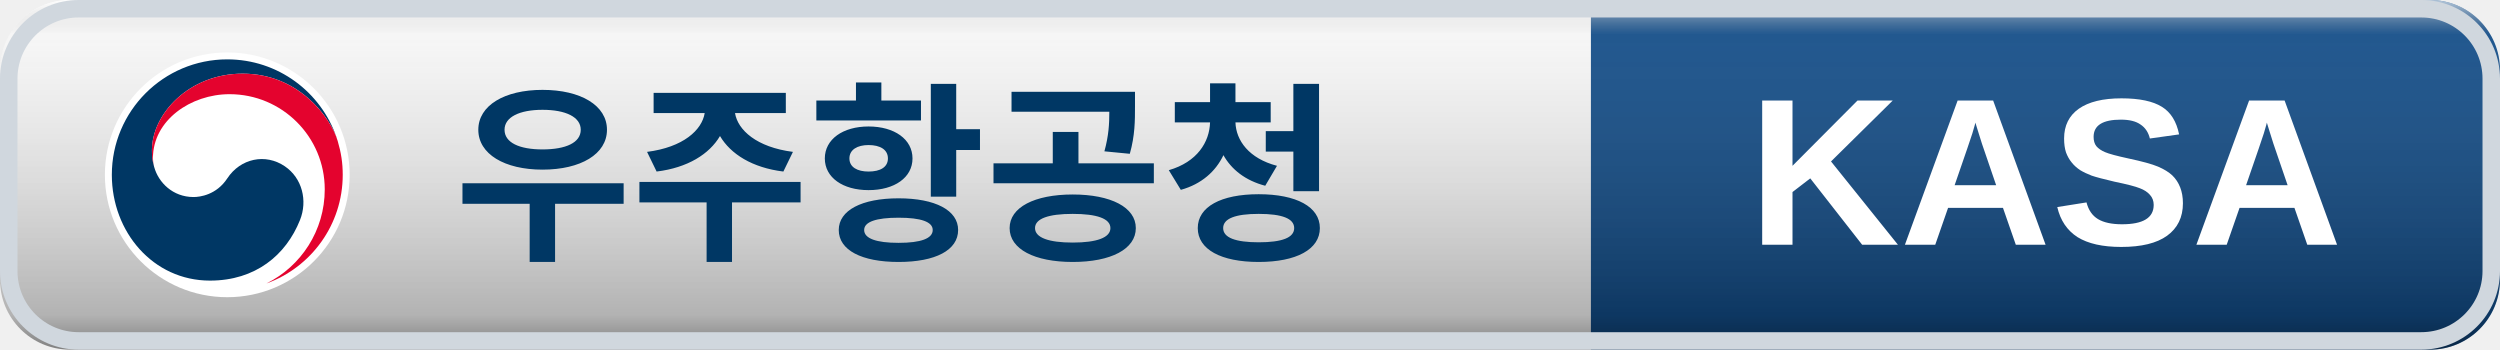
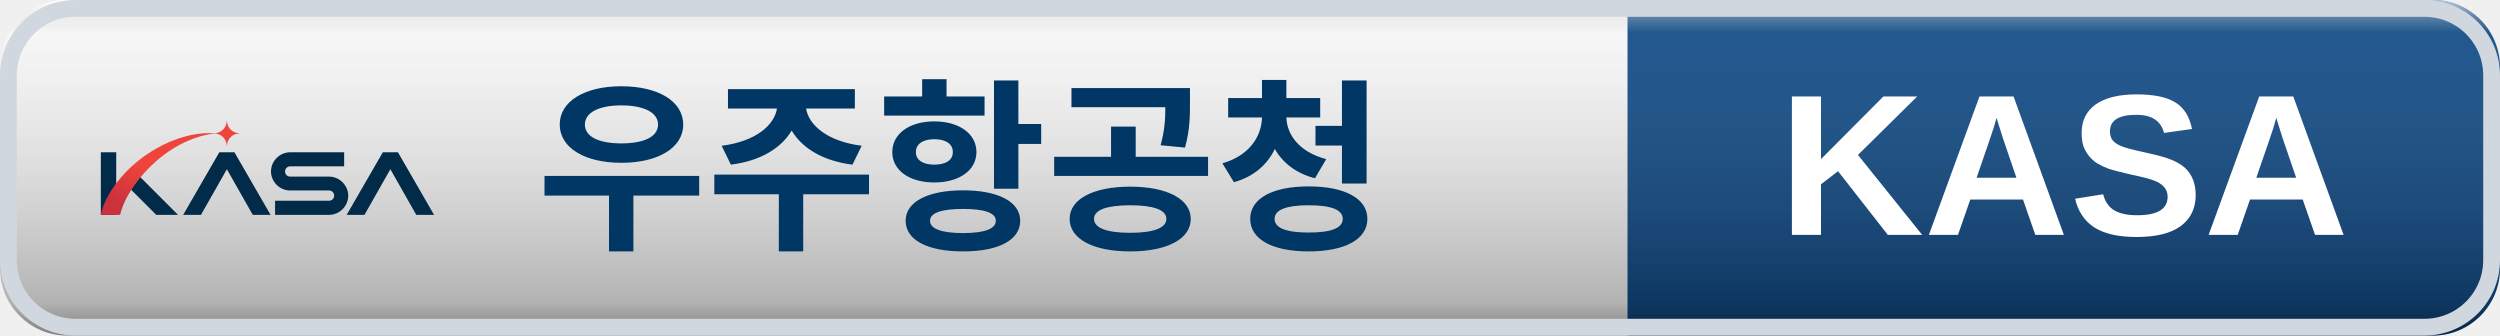
- <svg xmlns="http://www.w3.org/2000/svg" width="143.0" height="20" viewBox="0 0 143.0 20" role="img" aria-label="우주항공청 KASA">
+ <svg xmlns="http://www.w3.org/2000/svg" width="149.0" height="20" viewBox="0 0 149.0 20" role="img" aria-label="우주항공청 KASA">
  <defs>
    <clipPath id="badge-shape">
-       <rect width="143.0" height="20" rx="4" />
+       <rect width="149.0" height="20" rx="4" />
    </clipPath>
  </defs>
  <g clip-path="url(#badge-shape)">
-     <rect width="143.0" height="20" rx="4" fill="#ffffff" />
-     <path d="M91.0 0h52v20h-52z" fill="#134f8c" />
+     <rect width="149.0" height="20" rx="4" fill="#ffffff" />
+     <path d="M97.0 0h52v20h-52z" fill="#134f8c" />
    <defs>
      <linearGradient id="gloss" x2="0" y2="100%">
        <stop offset="0" stop-color="#fff" stop-opacity=".7" />
        <stop offset=".1" stop-color="#aaa" stop-opacity=".1" />
        <stop offset=".9" stop-color="#000" stop-opacity=".3" />
        <stop offset="1" stop-color="#000" stop-opacity=".5" />
      </linearGradient>
    </defs>
-     <rect width="143.0" height="20" rx="4" fill="url(#gloss)" />
+     <rect width="149.0" height="20" rx="4" fill="url(#gloss)" />
  </g>
-   <rect x="0.5" y="0.5" width="142.0" height="19" rx="4" fill="none" stroke="#d0d7de" />
-   <g transform="translate(6.000 3.000) scale(0.080793)">
-     <path fill="#fff" d="M173.282 86.65c0 47.844-38.794 86.632-86.646 86.632C38.799 173.282 0 134.494 0 86.65 0 38.788 38.799 0 86.636 0c47.852 0 86.646 38.788 86.646 86.65" />
-     <path fill="#003764" d="M127.389 80.598c-13.791-9.365-31.439-5.542-40.717 8.533-7.72 11.767-19.405 13.235-23.906 13.235-14.751 0-24.824-10.367-27.818-21.095h-.01c-.039-.108-.059-.2-.09-.307-.025-.12-.056-.233-.089-.366-1.177-4.467-1.467-6.609-1.467-11.368 0-25.65 26.321-54.213 64.215-54.213 38.829 0 61.05 29.545 66.78 45.979a12 12 0 0 1-.291-.877C152.981 27.994 122.522 4.903 86.639 4.903c-45.13 0-81.729 36.59-81.729 81.739 0 40.351 29.108 74.891 69.479 74.891 32.197 0 53.842-18.052 63.757-42.93 5.45-13.614 1.595-29.605-10.757-38.005" />
-     <path fill="#e4032e" d="M164.788 62.589c-4.777-16.026-27.153-47.571-67.282-47.571-37.894 0-64.214 28.563-64.214 54.212 0 4.759.29 6.901 1.466 11.368a24 24 0 0 1-.74-5.823c0-26.721 26.741-45.227 54.248-45.227 37.218 0 67.388 30.174 67.388 67.39 0 29.173-16.785 54.437-41.179 66.565v.023c31.455-11.391 53.908-41.512 53.908-76.884 0-8.378-1.127-15.759-3.595-24.053" />
+   <rect x="0.5" y="0.5" width="148.0" height="19" rx="4" fill="none" stroke="#d0d7de" />
+   <g transform="translate(6.000 7.169) scale(0.120482)">
+     <defs>
+       <linearGradient id="a" x1="0" x2="1" y1="0" y2="0" gradientTransform="rotate(64.134 -47.24 91.14)scale(-21.13666 21.13666)" gradientUnits="userSpaceOnUse" spreadMethod="pad">
+         <stop offset="0" stop-color="#ee443c" />
+         <stop offset="1" stop-color="#cb323c" />
+       </linearGradient>
+     </defs>
+     <path fill="#012b49" d="m14.916 34.212 12.571 12.57h10.776l-18.819-18.834Z" />
+     <path fill="#012b49" d="m147.122 15.95-.074-.128h-7.479l-17.875 30.96h8.8l12.815-22.571 12.74 22.443.074.128h8.8z" />
+     <path fill="#012b49" d="m58.689 15.822-17.874 30.96h8.799l12.815-22.571 12.74 22.443.074.128h8.8l-17.875-30.96Z" />
+     <path fill="#012b49" d="M112.948 27.859h-19.236c-1.377 0-2.495-1.117-2.495-2.495v-.085c0-1.378 1.118-2.495 2.495-2.495h26.734v-6.962h-26.648c-5.25 0-9.547 4.296-9.547 9.547 0 4.607 3.889 9.357 9.537 9.357h19.216c1.378 0 2.495 1.117 2.495 2.495v.085c0 1.378-1.117 2.495-2.495 2.495h-26.729v6.98h26.65c5.25 0 9.546-4.296 9.546-9.546 0-4.648-3.996-9.376-9.523-9.376" />
+     <path fill="#012b49" d="M.077 46.782h7.621v-10.962h-.012v-9.939h.012v-10.059h-7.621Z" />
+     <path fill="url(#a)" d="M84.95 122.495c0-3.403-2.784-6.187-6.186-6.187v.001c-6.143.354-12.36-.762-18.197-2.776-13.931-4.953-26.649-14.881-34.121-27.819-1.66-3.053-3.151-6.345-3.789-9.783h9.534c.158.694.336 1.381.547 2.052 2.582 8.207 8.607 16.158 14.723 22.136 8.523 8.272 19.389 14.518 31.303 16.084v-.001c3.402 0 6.186-2.783 6.186-6.185h.106c0 3.415 2.77 6.185 6.186 6.185v.106c-3.402 0-6.186 2.784-6.186 6.187z" transform="matrix(1 0 0 -1 -22.579 122.713)" />
  </g>
-   <text x="26.0" y="14" fill="#003764" font-family="-apple-system, BlinkMacSystemFont, 'Segoe UI', 'Noto Sans KR', 'Malgun Gothic', Arial, sans-serif" font-size="11" font-weight="600">우주항공청</text>
-   <text x="117" y="14" fill="#ffffff" text-anchor="middle" font-family="Arial, Helvetica, sans-serif" font-size="12" font-weight="700">KASA</text>
+   <text x="32.0" y="14" fill="#003764" font-family="-apple-system, BlinkMacSystemFont, 'Segoe UI', 'Noto Sans KR', 'Malgun Gothic', Arial, sans-serif" font-size="11" font-weight="600">우주항공청</text>
+   <text x="123" y="14" fill="#ffffff" text-anchor="middle" font-family="Arial, Helvetica, sans-serif" font-size="12" font-weight="700">KASA</text>
</svg>
